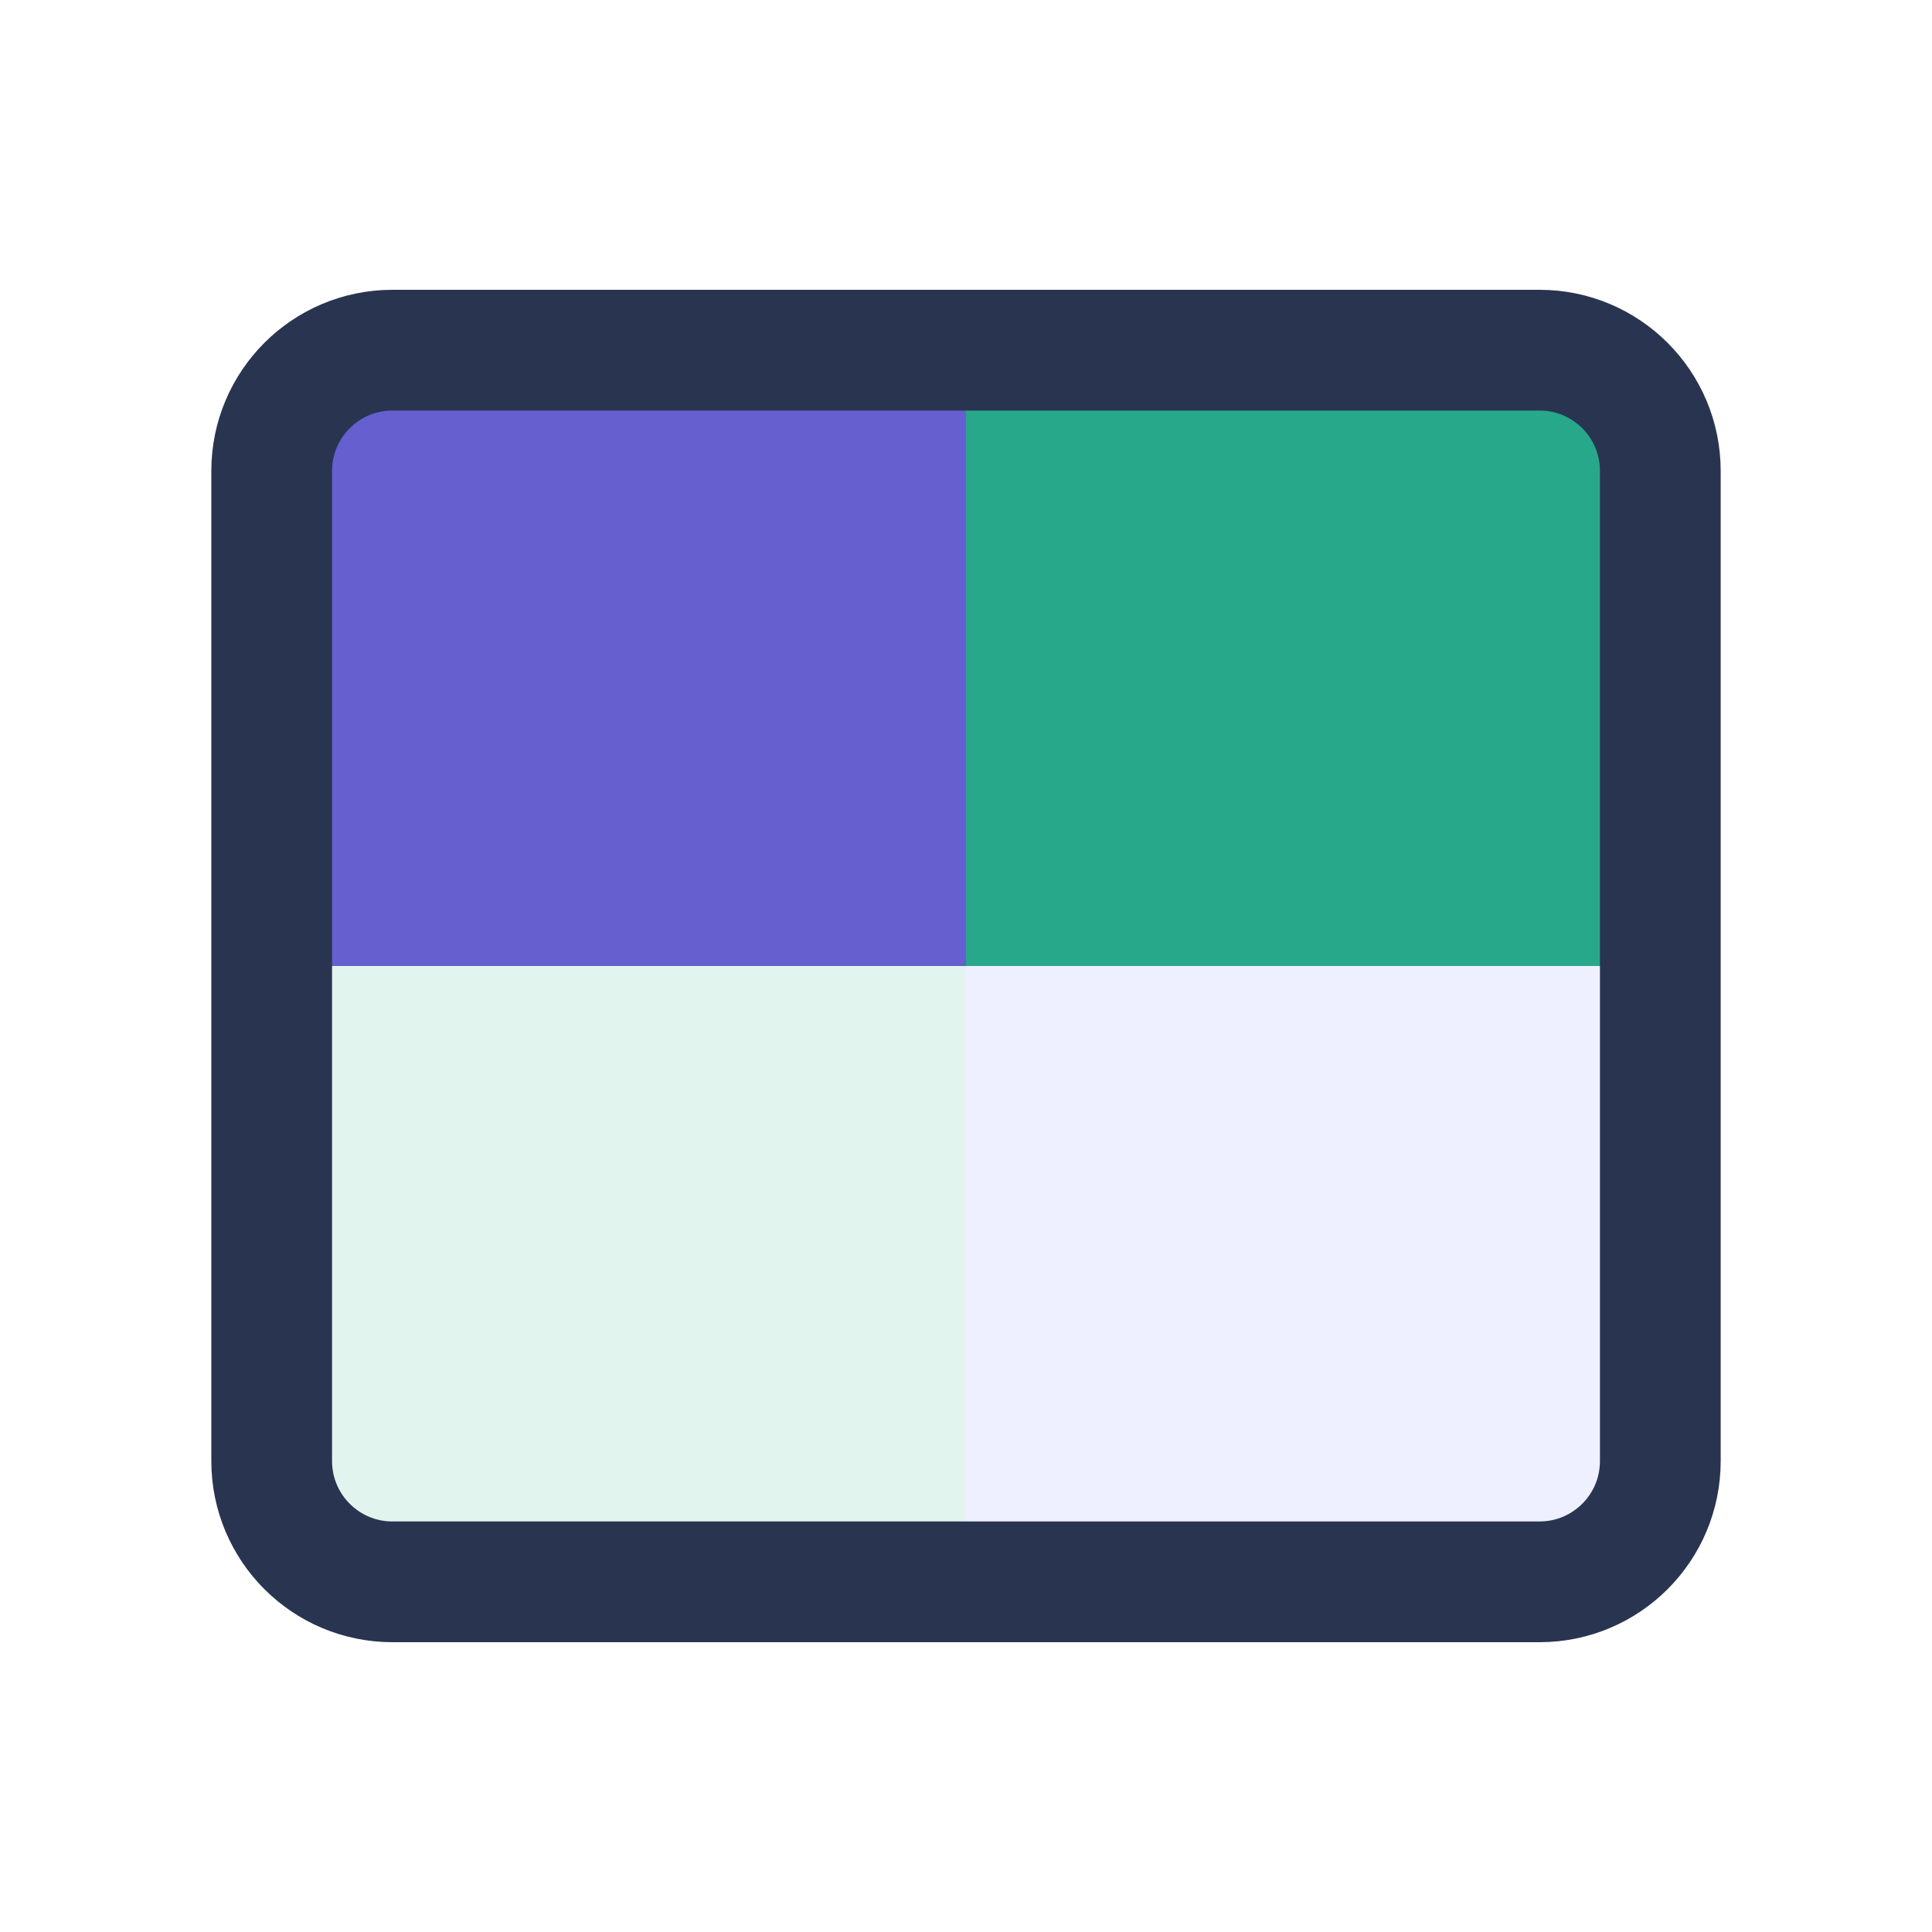
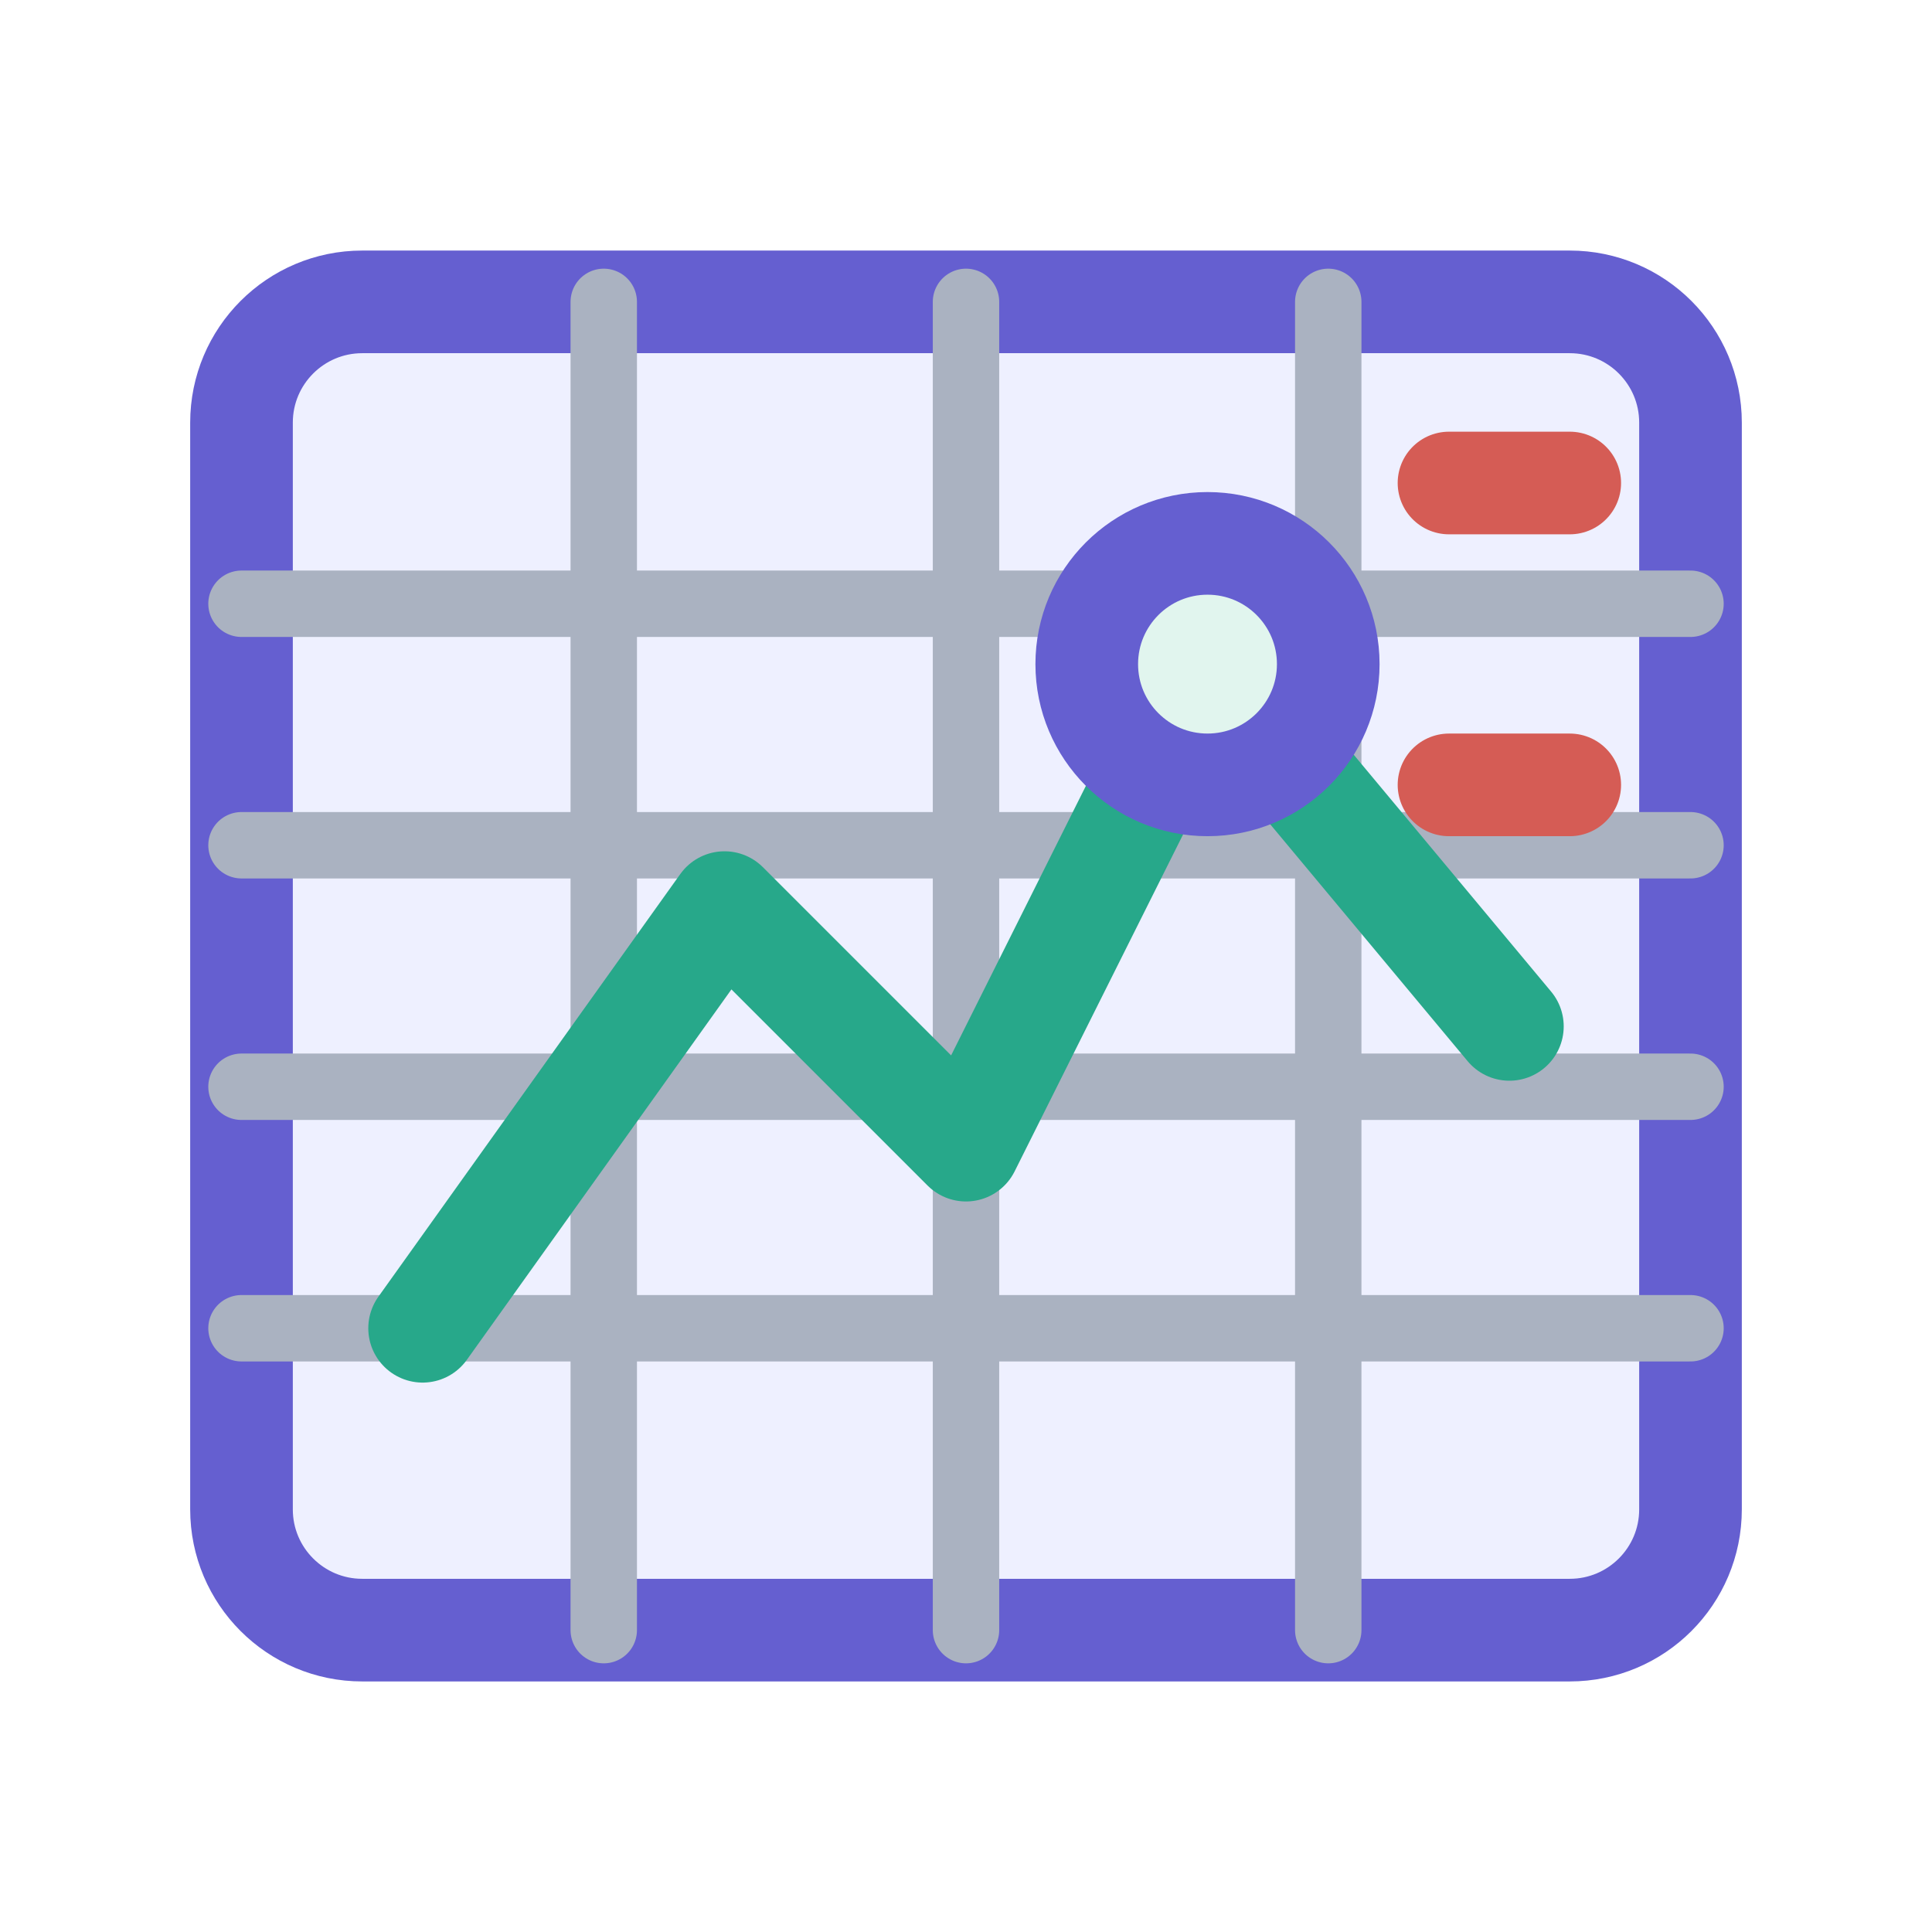
- <svg xmlns="http://www.w3.org/2000/svg" viewBox="0 0 32 32" data-optical-scale="0.93">
-   <g stroke-linejoin="round">
-     <path d="M4.5 5.8h11.5v10.2H4.5z" fill="#655fd0" stroke="none" />
-     <path d="M16 5.8h11.5v10.2H16z" fill="#27a88a" stroke="none" />
-     <path d="M4.5 16h11.5v10.2H4.5z" fill="#e1f5ee" stroke="none" />
-     <path d="M16 16h11.5v10.2H16z" fill="#eef0ff" stroke="none" />
-     <rect x="4.5" y="5.8" width="23" height="20.4" rx="2" fill="none" stroke="#293550" stroke-width="2" />
+ <svg xmlns="http://www.w3.org/2000/svg" viewBox="0 0 32 32" data-optical-scale="1.0">
+   <g fill="none" stroke="#293550" stroke-width="1.7" stroke-linecap="round" stroke-linejoin="round">
+     <rect x="4" y="5" width="24" height="22" rx="2" fill="#eef0ff" stroke="#655fd0" />
+     <path d="M4 10h24m-24 4h24m-24 4h24m-24 4h24M10 5v22m6-22v22m6-22v22" stroke="#aab2c1" stroke-width="1.1" />
+     <path d="m7 22 5-7 4 4 4-8 5 6" stroke="#27a88a" stroke-width="1.8" />
+     <circle cx="20" cy="11" r="2" fill="#e1f5ee" stroke="#655fd0" />
+     <path d="M24 8h2m-2 5h2" stroke="#d55c55" />
  </g>
</svg>
